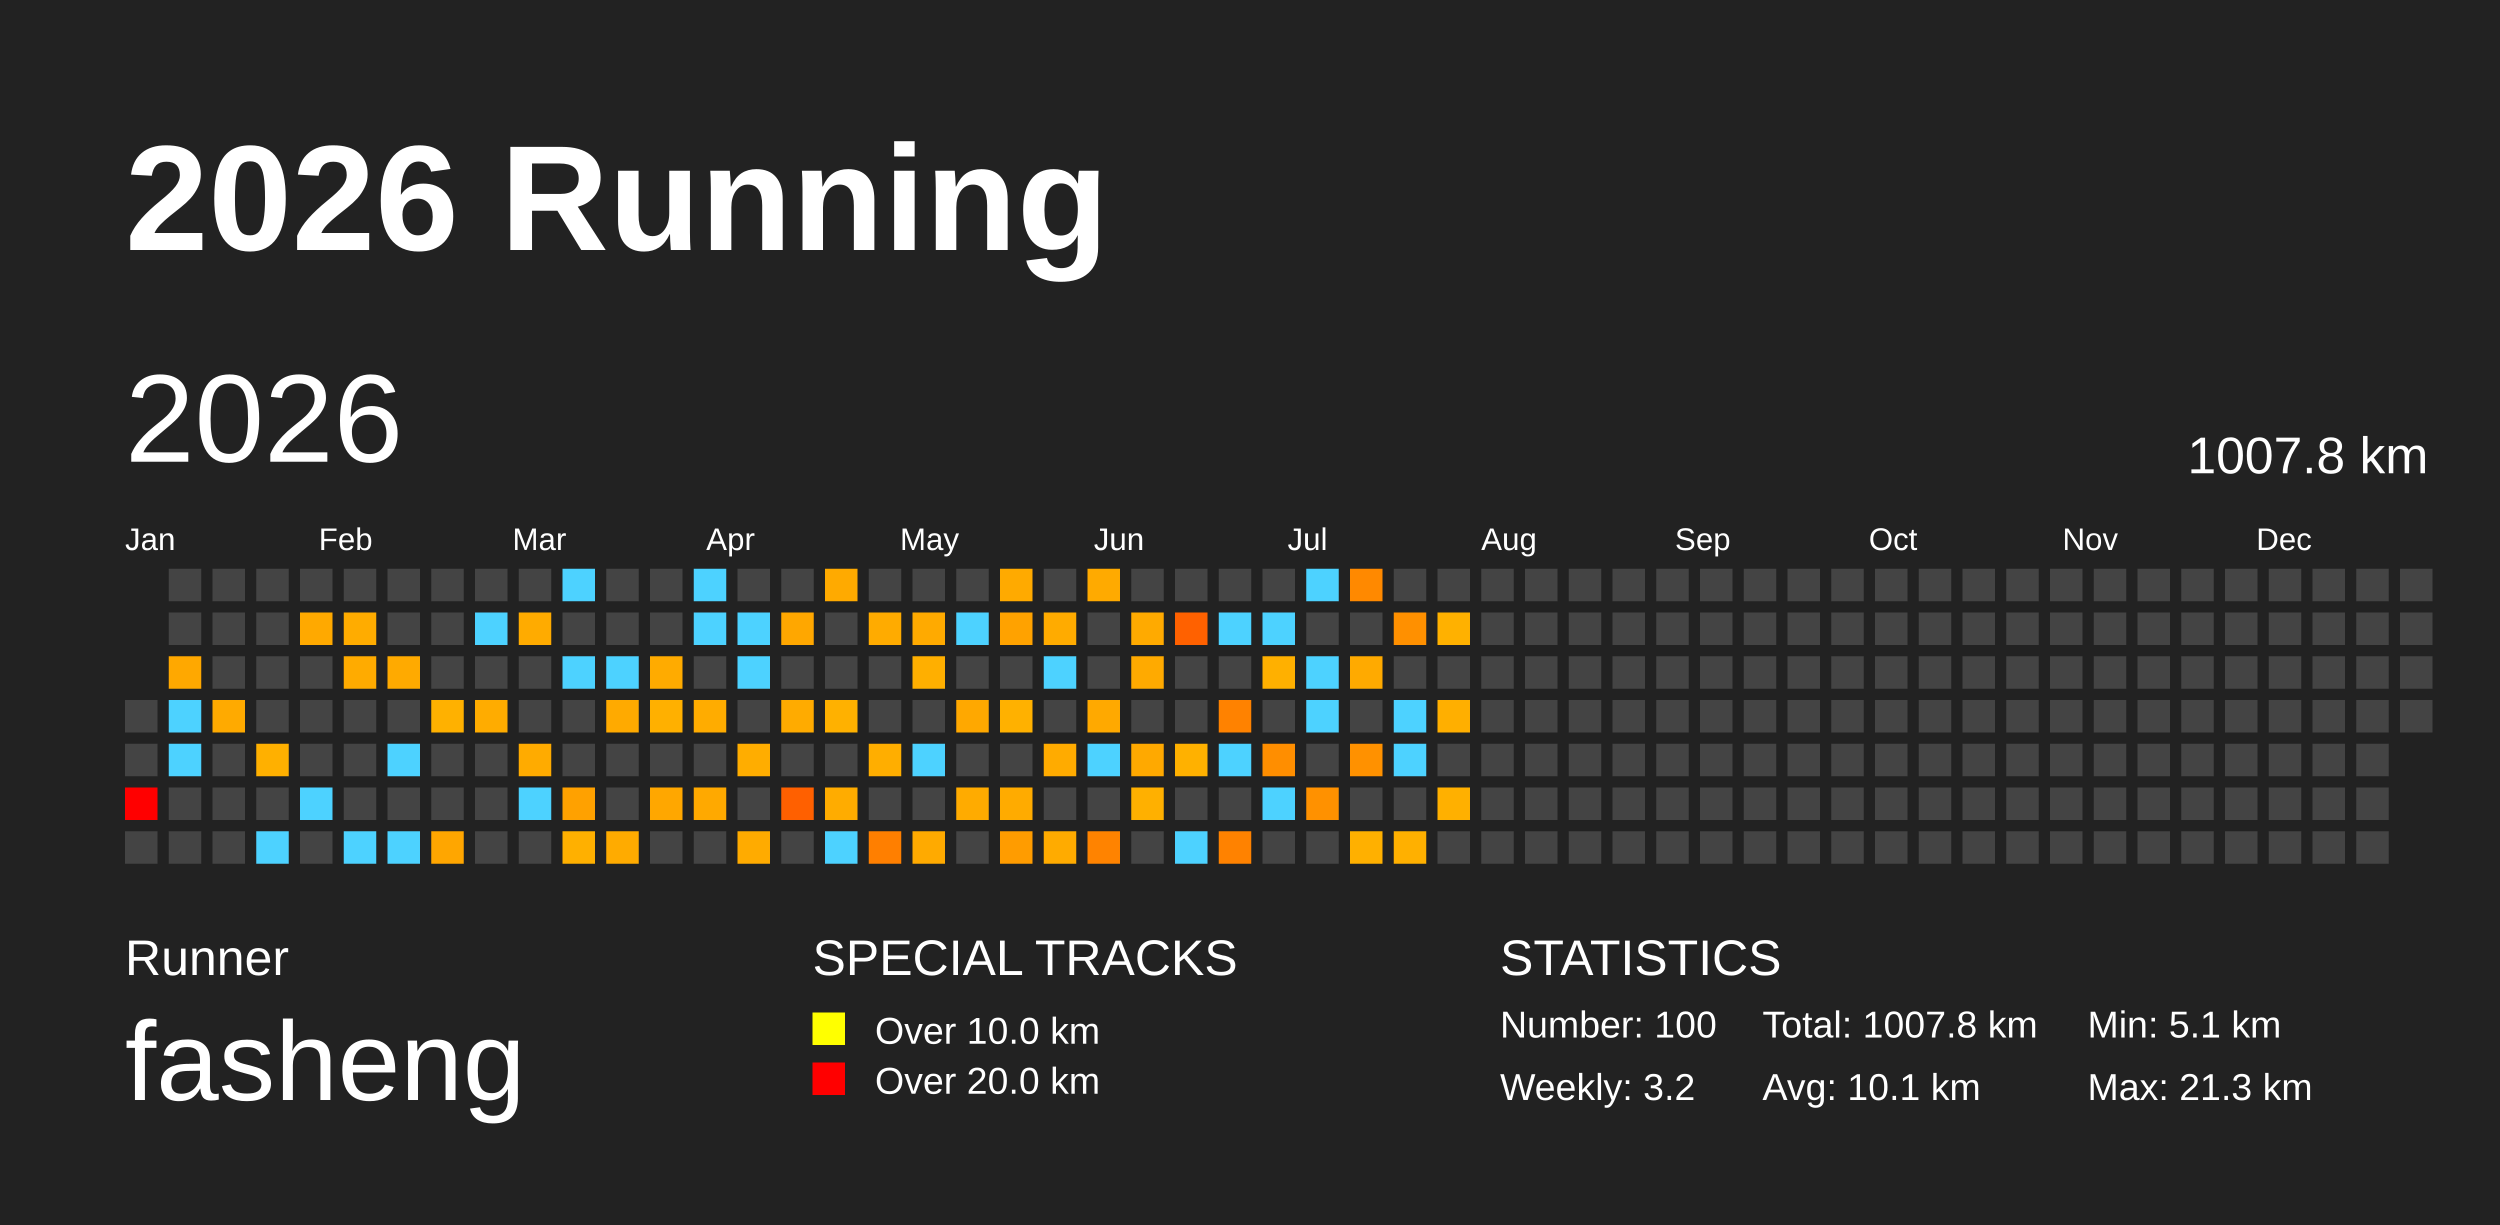
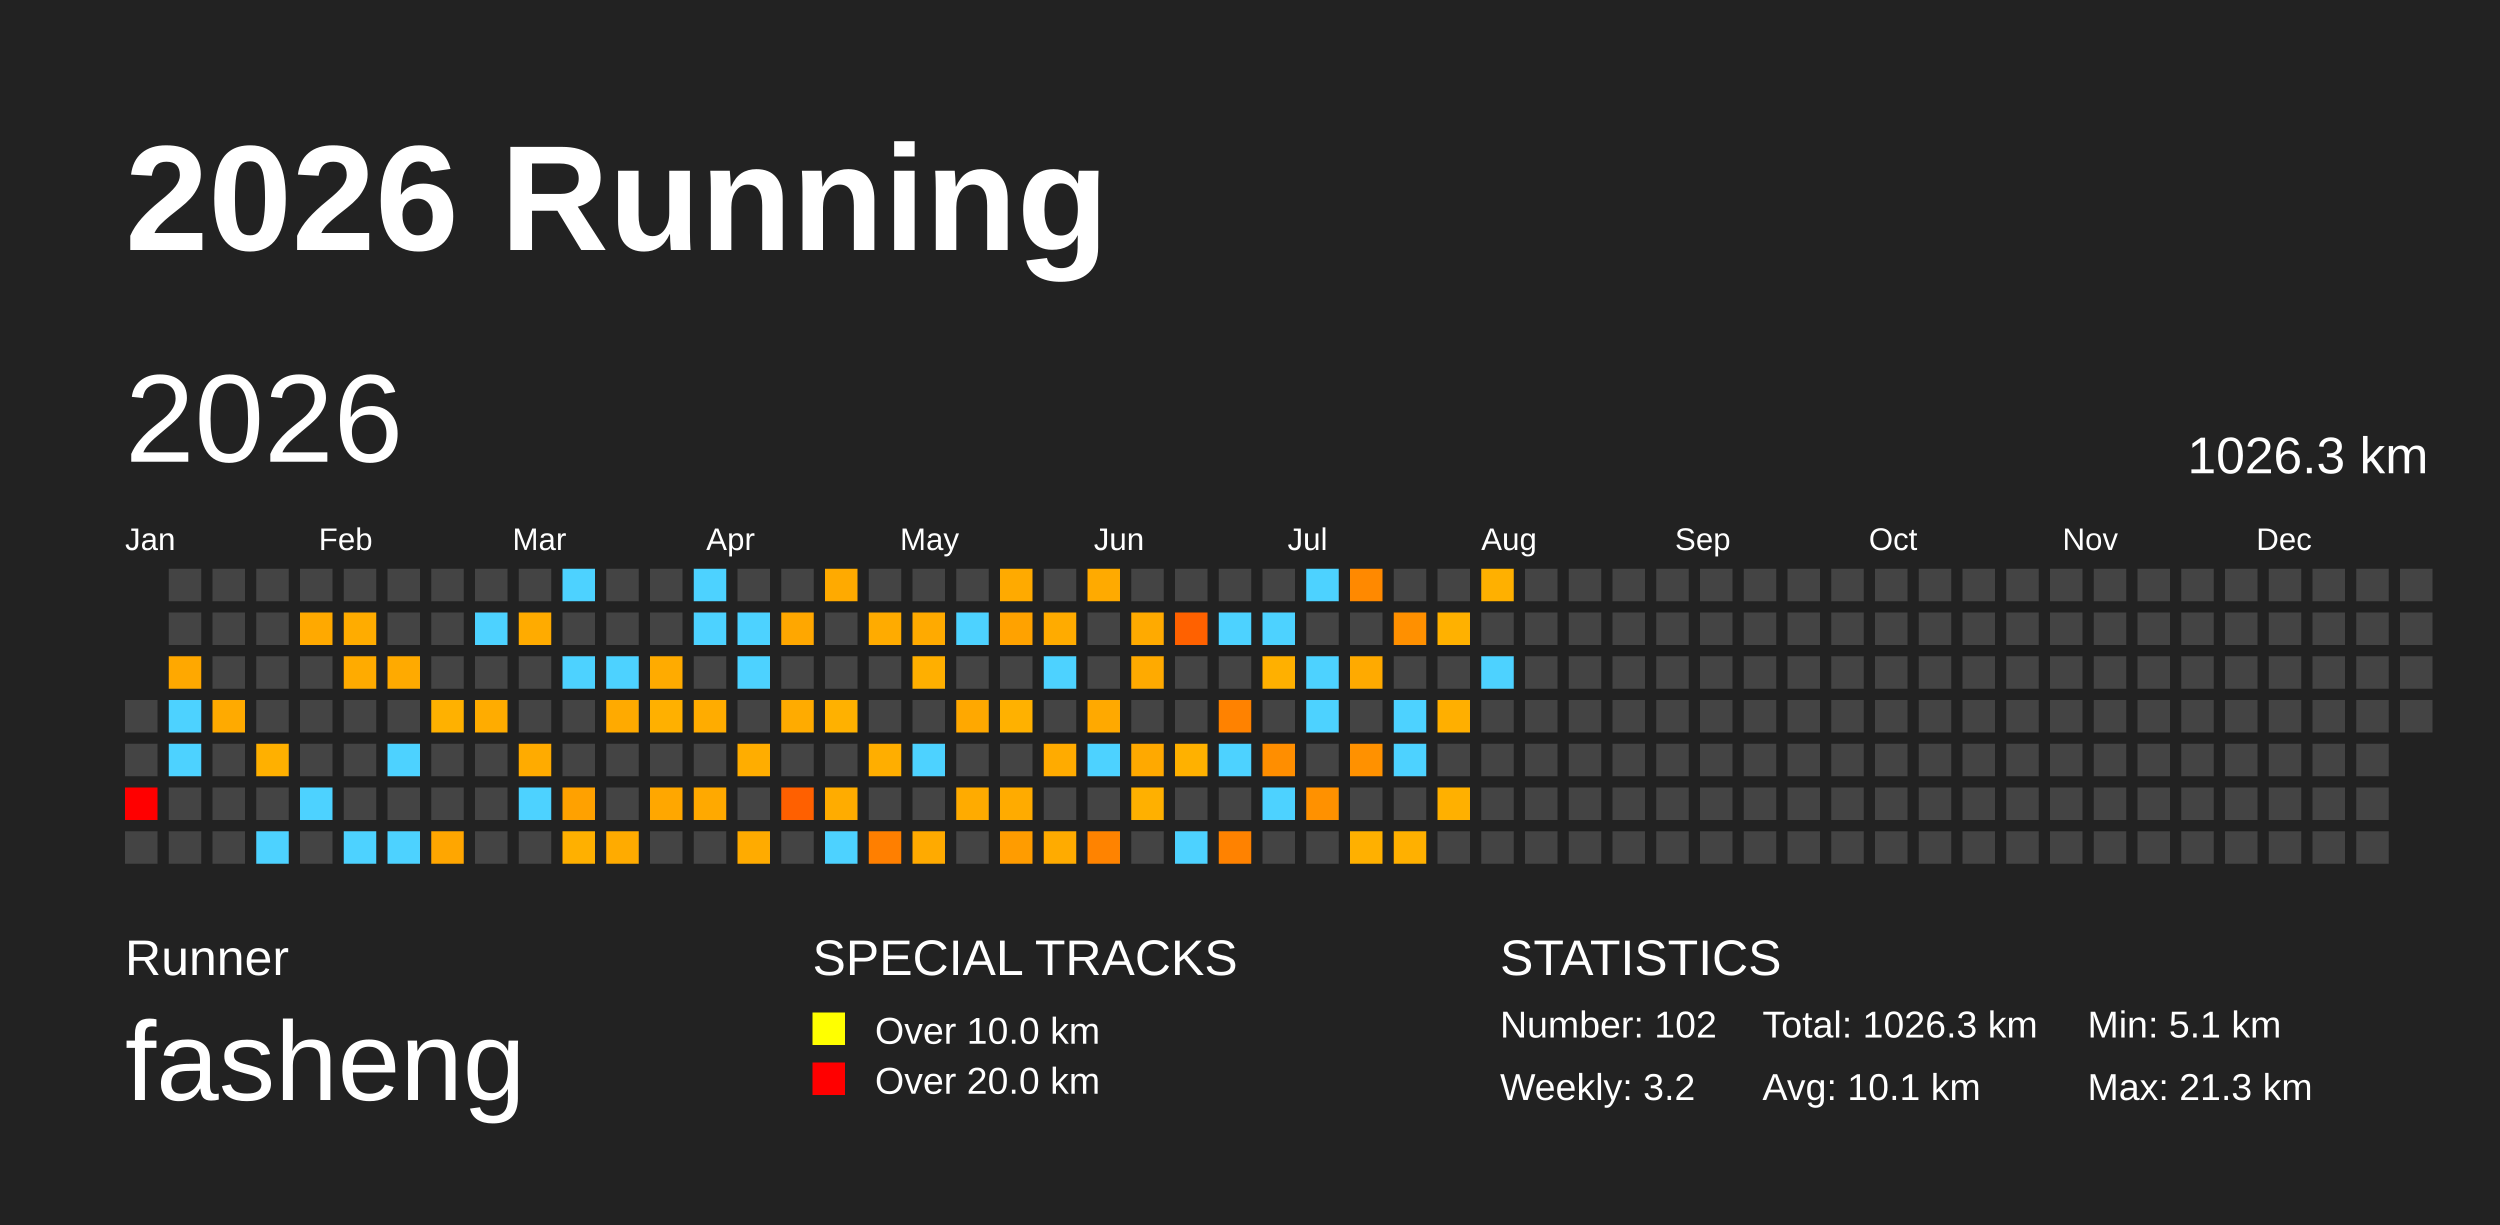
<svg xmlns="http://www.w3.org/2000/svg" baseProfile="full" height="98mm" version="1.1" viewBox="0,0,200,98" width="200mm">
  <defs />
  <rect fill="#222222" height="98" width="200" x="0" y="0" />
  <text fill="#FFFFFF" style="font-size:12px; font-family:Arial; font-weight:bold;" x="10" y="20">2026 Running</text>
  <text fill="#FFFFFF" style="font-size:4px; font-family:Arial" x="10" y="78">Runner</text>
  <text fill="#FFFFFF" style="font-size:9px; font-family:Arial" x="10" y="88">fasheng</text>
  <text fill="#FFFFFF" style="font-size:4px; font-family:Arial" x="65" y="78">SPECIAL TRACKS</text>
  <rect fill="yellow" height="2.6" width="2.6" x="65" y="81" />
  <text fill="#FFFFFF" style="font-size:3px; font-family:Arial" x="70" y="83.5">Over 10.0 km</text>
  <rect fill="red" height="2.6" width="2.6" x="65" y="85" />
  <text fill="#FFFFFF" style="font-size:3px; font-family:Arial" x="70" y="87.5">Over 20.0 km</text>
  <text fill="#FFFFFF" style="font-size:4px; font-family:Arial" x="120" y="78">STATISTICS</text>
-   <text fill="#FFFFFF" style="font-size:3px; font-family:Arial" x="120" y="83">Number: 100</text>
+   <text fill="#FFFFFF" style="font-size:3px; font-family:Arial" x="120" y="83">Number: 102</text>
  <text fill="#FFFFFF" style="font-size:3px; font-family:Arial" x="120" y="88">Weekly: 3.2</text>
-   <text fill="#FFFFFF" style="font-size:3px; font-family:Arial" x="141" y="83">Total: 1007.8 km</text>
+   <text fill="#FFFFFF" style="font-size:3px; font-family:Arial" x="141" y="83">Total: 1026.3 km</text>
  <text fill="#FFFFFF" style="font-size:3px; font-family:Arial" x="141" y="88">Avg: 10.1 km</text>
  <text fill="#FFFFFF" style="font-size:3px; font-family:Arial" x="167" y="83">Min: 5.1 km</text>
  <text fill="#FFFFFF" style="font-size:3px; font-family:Arial" x="167" y="88">Max: 21.3 km</text>
  <text dominant-baseline="hanging" fill="#FFFFFF" style="font-size:10.0px; font-family:Arial;" x="10" y="30">2026</text>
-   <text dominant-baseline="hanging" fill="#FFFFFF" style="font-size:4.125px; font-family:Arial;" x="175" y="35">1007.8 km</text>
+   <text dominant-baseline="hanging" fill="#FFFFFF" style="font-size:4.125px; font-family:Arial;" x="175" y="35">1026.3 km</text>
  <text fill="#FFFFFF" style="font-size:2.5px; font-family:Arial" x="10.0" y="44">Jan</text>
  <text fill="#FFFFFF" style="font-size:2.5px; font-family:Arial" x="25.5" y="44">Feb</text>
  <text fill="#FFFFFF" style="font-size:2.5px; font-family:Arial" x="41.0" y="44">Mar</text>
  <text fill="#FFFFFF" style="font-size:2.5px; font-family:Arial" x="56.5" y="44">Apr</text>
  <text fill="#FFFFFF" style="font-size:2.5px; font-family:Arial" x="72.0" y="44">May</text>
  <text fill="#FFFFFF" style="font-size:2.5px; font-family:Arial" x="87.5" y="44">Jun</text>
  <text fill="#FFFFFF" style="font-size:2.5px; font-family:Arial" x="103.0" y="44">Jul</text>
  <text fill="#FFFFFF" style="font-size:2.5px; font-family:Arial" x="118.5" y="44">Aug</text>
  <text fill="#FFFFFF" style="font-size:2.5px; font-family:Arial" x="134.0" y="44">Sep</text>
  <text fill="#FFFFFF" style="font-size:2.5px; font-family:Arial" x="149.5" y="44">Oct</text>
  <text fill="#FFFFFF" style="font-size:2.5px; font-family:Arial" x="165.0" y="44">Nov</text>
  <text fill="#FFFFFF" style="font-size:2.5px; font-family:Arial" x="180.5" y="44">Dec</text>
  <rect fill="#444444" height="2.6" width="2.6" x="10.0" y="56.0" />
  <rect fill="#444444" height="2.6" width="2.6" x="10.0" y="59.5" />
  <rect fill="red" height="2.6" width="2.6" x="10.0" y="63.0" />
  <rect fill="#444444" height="2.6" width="2.6" x="10.0" y="66.5" />
  <rect fill="#444444" height="2.6" width="2.6" x="13.5" y="45.5" />
  <rect fill="#444444" height="2.6" width="2.6" x="13.5" y="49.0" />
  <rect fill="#ffa800" height="2.6" width="2.6" x="13.5" y="52.5" />
  <rect fill="#4dd2ff" height="2.6" width="2.6" x="13.5" y="56.0" />
  <rect fill="#4dd2ff" height="2.6" width="2.6" x="13.5" y="59.5" />
  <rect fill="#444444" height="2.6" width="2.6" x="13.5" y="63.0" />
  <rect fill="#444444" height="2.6" width="2.6" x="13.5" y="66.5" />
  <rect fill="#444444" height="2.6" width="2.6" x="17.0" y="45.5" />
  <rect fill="#444444" height="2.6" width="2.6" x="17.0" y="49.0" />
  <rect fill="#444444" height="2.6" width="2.6" x="17.0" y="52.5" />
  <rect fill="#ffaa00" height="2.6" width="2.6" x="17.0" y="56.0" />
  <rect fill="#444444" height="2.6" width="2.6" x="17.0" y="59.5" />
  <rect fill="#444444" height="2.6" width="2.6" x="17.0" y="63.0" />
  <rect fill="#444444" height="2.6" width="2.6" x="17.0" y="66.5" />
  <rect fill="#444444" height="2.6" width="2.6" x="20.5" y="45.5" />
  <rect fill="#444444" height="2.6" width="2.6" x="20.5" y="49.0" />
  <rect fill="#444444" height="2.6" width="2.6" x="20.5" y="52.5" />
  <rect fill="#444444" height="2.6" width="2.6" x="20.5" y="56.0" />
  <rect fill="#ffb000" height="2.6" width="2.6" x="20.5" y="59.5" />
  <rect fill="#444444" height="2.6" width="2.6" x="20.5" y="63.0" />
  <rect fill="#4dd2ff" height="2.6" width="2.6" x="20.5" y="66.5" />
  <rect fill="#444444" height="2.6" width="2.6" x="24.0" y="45.5" />
  <rect fill="#ffa900" height="2.6" width="2.6" x="24.0" y="49.0" />
  <rect fill="#444444" height="2.6" width="2.6" x="24.0" y="52.5" />
  <rect fill="#444444" height="2.6" width="2.6" x="24.0" y="56.0" />
  <rect fill="#444444" height="2.6" width="2.6" x="24.0" y="59.5" />
  <rect fill="#4dd2ff" height="2.6" width="2.6" x="24.0" y="63.0" />
  <rect fill="#444444" height="2.6" width="2.6" x="24.0" y="66.5" />
  <rect fill="#444444" height="2.6" width="2.6" x="27.5" y="45.5" />
  <rect fill="#ffac00" height="2.6" width="2.6" x="27.5" y="49.0" />
  <rect fill="#ffab00" height="2.6" width="2.6" x="27.5" y="52.5" />
  <rect fill="#444444" height="2.6" width="2.6" x="27.5" y="56.0" />
  <rect fill="#444444" height="2.6" width="2.6" x="27.5" y="59.5" />
  <rect fill="#444444" height="2.6" width="2.6" x="27.5" y="63.0" />
  <rect fill="#4dd2ff" height="2.6" width="2.6" x="27.5" y="66.5" />
  <rect fill="#444444" height="2.6" width="2.6" x="31.0" y="45.5" />
  <rect fill="#444444" height="2.6" width="2.6" x="31.0" y="49.0" />
  <rect fill="#ffaa00" height="2.6" width="2.6" x="31.0" y="52.5" />
  <rect fill="#444444" height="2.6" width="2.6" x="31.0" y="56.0" />
  <rect fill="#4dd2ff" height="2.6" width="2.6" x="31.0" y="59.5" />
  <rect fill="#444444" height="2.6" width="2.6" x="31.0" y="63.0" />
  <rect fill="#4dd2ff" height="2.6" width="2.6" x="31.0" y="66.5" />
  <rect fill="#444444" height="2.6" width="2.6" x="34.5" y="45.5" />
  <rect fill="#444444" height="2.6" width="2.6" x="34.5" y="49.0" />
  <rect fill="#444444" height="2.6" width="2.6" x="34.5" y="52.5" />
  <rect fill="#ffb100" height="2.6" width="2.6" x="34.5" y="56.0" />
  <rect fill="#444444" height="2.6" width="2.6" x="34.5" y="59.5" />
  <rect fill="#444444" height="2.6" width="2.6" x="34.5" y="63.0" />
  <rect fill="#ffa600" height="2.6" width="2.6" x="34.5" y="66.5" />
  <rect fill="#444444" height="2.6" width="2.6" x="38.0" y="45.5" />
  <rect fill="#4dd2ff" height="2.6" width="2.6" x="38.0" y="49.0" />
  <rect fill="#444444" height="2.6" width="2.6" x="38.0" y="52.5" />
  <rect fill="#ffac00" height="2.6" width="2.6" x="38.0" y="56.0" />
  <rect fill="#444444" height="2.6" width="2.6" x="38.0" y="59.5" />
  <rect fill="#444444" height="2.6" width="2.6" x="38.0" y="63.0" />
  <rect fill="#444444" height="2.6" width="2.6" x="38.0" y="66.5" />
  <rect fill="#444444" height="2.6" width="2.6" x="41.5" y="45.5" />
  <rect fill="#ffab00" height="2.6" width="2.6" x="41.5" y="49.0" />
  <rect fill="#444444" height="2.6" width="2.6" x="41.5" y="52.5" />
  <rect fill="#444444" height="2.6" width="2.6" x="41.5" y="56.0" />
  <rect fill="#ffab00" height="2.6" width="2.6" x="41.5" y="59.5" />
  <rect fill="#4dd2ff" height="2.6" width="2.6" x="41.5" y="63.0" />
  <rect fill="#444444" height="2.6" width="2.6" x="41.5" y="66.5" />
  <rect fill="#4dd2ff" height="2.6" width="2.6" x="45.0" y="45.5" />
  <rect fill="#444444" height="2.6" width="2.6" x="45.0" y="49.0" />
  <rect fill="#4dd2ff" height="2.6" width="2.6" x="45.0" y="52.5" />
  <rect fill="#444444" height="2.6" width="2.6" x="45.0" y="56.0" />
  <rect fill="#444444" height="2.6" width="2.6" x="45.0" y="59.5" />
  <rect fill="#ffa100" height="2.6" width="2.6" x="45.0" y="63.0" />
  <rect fill="#ffb000" height="2.6" width="2.6" x="45.0" y="66.5" />
  <rect fill="#444444" height="2.6" width="2.6" x="48.5" y="45.5" />
  <rect fill="#444444" height="2.6" width="2.6" x="48.5" y="49.0" />
  <rect fill="#4dd2ff" height="2.6" width="2.6" x="48.5" y="52.5" />
  <rect fill="#ffaa00" height="2.6" width="2.6" x="48.5" y="56.0" />
  <rect fill="#444444" height="2.6" width="2.6" x="48.5" y="59.5" />
  <rect fill="#444444" height="2.6" width="2.6" x="48.5" y="63.0" />
  <rect fill="#ffab00" height="2.6" width="2.6" x="48.5" y="66.5" />
  <rect fill="#444444" height="2.6" width="2.6" x="52.0" y="45.5" />
  <rect fill="#444444" height="2.6" width="2.6" x="52.0" y="49.0" />
  <rect fill="#ffab00" height="2.6" width="2.6" x="52.0" y="52.5" />
  <rect fill="#ffb000" height="2.6" width="2.6" x="52.0" y="56.0" />
  <rect fill="#444444" height="2.6" width="2.6" x="52.0" y="59.5" />
  <rect fill="#ffa700" height="2.6" width="2.6" x="52.0" y="63.0" />
  <rect fill="#444444" height="2.6" width="2.6" x="52.0" y="66.5" />
  <rect fill="#4dd2ff" height="2.6" width="2.6" x="55.5" y="45.5" />
  <rect fill="#4dd2ff" height="2.6" width="2.6" x="55.5" y="49.0" />
  <rect fill="#444444" height="2.6" width="2.6" x="55.5" y="52.5" />
  <rect fill="#ffac00" height="2.6" width="2.6" x="55.5" y="56.0" />
  <rect fill="#444444" height="2.6" width="2.6" x="55.5" y="59.5" />
  <rect fill="#ffa900" height="2.6" width="2.6" x="55.5" y="63.0" />
  <rect fill="#444444" height="2.6" width="2.6" x="55.5" y="66.5" />
  <rect fill="#444444" height="2.6" width="2.6" x="59.0" y="45.5" />
  <rect fill="#4dd2ff" height="2.6" width="2.6" x="59.0" y="49.0" />
  <rect fill="#4dd2ff" height="2.6" width="2.6" x="59.0" y="52.5" />
  <rect fill="#444444" height="2.6" width="2.6" x="59.0" y="56.0" />
  <rect fill="#ffad00" height="2.6" width="2.6" x="59.0" y="59.5" />
  <rect fill="#444444" height="2.6" width="2.6" x="59.0" y="63.0" />
  <rect fill="#ffab00" height="2.6" width="2.6" x="59.0" y="66.5" />
  <rect fill="#444444" height="2.6" width="2.6" x="62.5" y="45.5" />
  <rect fill="#ffa700" height="2.6" width="2.6" x="62.5" y="49.0" />
  <rect fill="#444444" height="2.6" width="2.6" x="62.5" y="52.5" />
  <rect fill="#ffab00" height="2.6" width="2.6" x="62.5" y="56.0" />
  <rect fill="#444444" height="2.6" width="2.6" x="62.5" y="59.5" />
  <rect fill="#ff6000" height="2.6" width="2.6" x="62.5" y="63.0" />
  <rect fill="#444444" height="2.6" width="2.6" x="62.5" y="66.5" />
  <rect fill="#ffaa00" height="2.6" width="2.6" x="66.0" y="45.5" />
  <rect fill="#444444" height="2.6" width="2.6" x="66.0" y="49.0" />
  <rect fill="#444444" height="2.6" width="2.6" x="66.0" y="52.5" />
  <rect fill="#ffb100" height="2.6" width="2.6" x="66.0" y="56.0" />
  <rect fill="#444444" height="2.6" width="2.6" x="66.0" y="59.5" />
  <rect fill="#ffac00" height="2.6" width="2.6" x="66.0" y="63.0" />
  <rect fill="#4dd2ff" height="2.6" width="2.6" x="66.0" y="66.5" />
  <rect fill="#444444" height="2.6" width="2.6" x="69.5" y="45.5" />
  <rect fill="#ffab00" height="2.6" width="2.6" x="69.5" y="49.0" />
  <rect fill="#444444" height="2.6" width="2.6" x="69.5" y="52.5" />
  <rect fill="#444444" height="2.6" width="2.6" x="69.5" y="56.0" />
  <rect fill="#ffae00" height="2.6" width="2.6" x="69.5" y="59.5" />
  <rect fill="#444444" height="2.6" width="2.6" x="69.5" y="63.0" />
  <rect fill="#ff7f00" height="2.6" width="2.6" x="69.5" y="66.5" />
  <rect fill="#444444" height="2.6" width="2.6" x="73.0" y="45.5" />
  <rect fill="#ffaa00" height="2.6" width="2.6" x="73.0" y="49.0" />
  <rect fill="#ffaf00" height="2.6" width="2.6" x="73.0" y="52.5" />
  <rect fill="#444444" height="2.6" width="2.6" x="73.0" y="56.0" />
  <rect fill="#4dd2ff" height="2.6" width="2.6" x="73.0" y="59.5" />
  <rect fill="#444444" height="2.6" width="2.6" x="73.0" y="63.0" />
  <rect fill="#ffaa00" height="2.6" width="2.6" x="73.0" y="66.5" />
  <rect fill="#444444" height="2.6" width="2.6" x="76.5" y="45.5" />
  <rect fill="#4dd2ff" height="2.6" width="2.6" x="76.5" y="49.0" />
  <rect fill="#444444" height="2.6" width="2.6" x="76.5" y="52.5" />
  <rect fill="#ffa800" height="2.6" width="2.6" x="76.5" y="56.0" />
  <rect fill="#444444" height="2.6" width="2.6" x="76.5" y="59.5" />
  <rect fill="#ffab00" height="2.6" width="2.6" x="76.5" y="63.0" />
  <rect fill="#444444" height="2.6" width="2.6" x="76.5" y="66.5" />
  <rect fill="#ffaa00" height="2.6" width="2.6" x="80.0" y="45.5" />
  <rect fill="#ffa200" height="2.6" width="2.6" x="80.0" y="49.0" />
  <rect fill="#444444" height="2.6" width="2.6" x="80.0" y="52.5" />
  <rect fill="#ffb100" height="2.6" width="2.6" x="80.0" y="56.0" />
  <rect fill="#444444" height="2.6" width="2.6" x="80.0" y="59.5" />
  <rect fill="#ffab00" height="2.6" width="2.6" x="80.0" y="63.0" />
  <rect fill="#ff9c00" height="2.6" width="2.6" x="80.0" y="66.5" />
  <rect fill="#444444" height="2.6" width="2.6" x="83.5" y="45.5" />
  <rect fill="#ffab00" height="2.6" width="2.6" x="83.5" y="49.0" />
  <rect fill="#4dd2ff" height="2.6" width="2.6" x="83.5" y="52.5" />
  <rect fill="#444444" height="2.6" width="2.6" x="83.5" y="56.0" />
  <rect fill="#ffab00" height="2.6" width="2.6" x="83.5" y="59.5" />
  <rect fill="#444444" height="2.6" width="2.6" x="83.5" y="63.0" />
  <rect fill="#ffab00" height="2.6" width="2.6" x="83.5" y="66.5" />
  <rect fill="#ffaa00" height="2.6" width="2.6" x="87.0" y="45.5" />
  <rect fill="#444444" height="2.6" width="2.6" x="87.0" y="49.0" />
  <rect fill="#444444" height="2.6" width="2.6" x="87.0" y="52.5" />
  <rect fill="#ffa900" height="2.6" width="2.6" x="87.0" y="56.0" />
  <rect fill="#4dd2ff" height="2.6" width="2.6" x="87.0" y="59.5" />
  <rect fill="#444444" height="2.6" width="2.6" x="87.0" y="63.0" />
  <rect fill="#ff8300" height="2.6" width="2.6" x="87.0" y="66.5" />
  <rect fill="#444444" height="2.6" width="2.6" x="90.5" y="45.5" />
  <rect fill="#ffaa00" height="2.6" width="2.6" x="90.5" y="49.0" />
  <rect fill="#ffaa00" height="2.6" width="2.6" x="90.5" y="52.5" />
  <rect fill="#444444" height="2.6" width="2.6" x="90.5" y="56.0" />
  <rect fill="#ffa900" height="2.6" width="2.6" x="90.5" y="59.5" />
  <rect fill="#ffb000" height="2.6" width="2.6" x="90.5" y="63.0" />
  <rect fill="#444444" height="2.6" width="2.6" x="90.5" y="66.5" />
  <rect fill="#444444" height="2.6" width="2.6" x="94.0" y="45.5" />
  <rect fill="#ff6100" height="2.6" width="2.6" x="94.0" y="49.0" />
  <rect fill="#444444" height="2.6" width="2.6" x="94.0" y="52.5" />
  <rect fill="#444444" height="2.6" width="2.6" x="94.0" y="56.0" />
  <rect fill="#ffb100" height="2.6" width="2.6" x="94.0" y="59.5" />
  <rect fill="#444444" height="2.6" width="2.6" x="94.0" y="63.0" />
  <rect fill="#4dd2ff" height="2.6" width="2.6" x="94.0" y="66.5" />
  <rect fill="#444444" height="2.6" width="2.6" x="97.5" y="45.5" />
  <rect fill="#4dd2ff" height="2.6" width="2.6" x="97.5" y="49.0" />
  <rect fill="#444444" height="2.6" width="2.6" x="97.5" y="52.5" />
  <rect fill="#ff8200" height="2.6" width="2.6" x="97.5" y="56.0" />
  <rect fill="#4dd2ff" height="2.6" width="2.6" x="97.5" y="59.5" />
  <rect fill="#444444" height="2.6" width="2.6" x="97.5" y="63.0" />
  <rect fill="#ff8200" height="2.6" width="2.6" x="97.5" y="66.5" />
  <rect fill="#444444" height="2.6" width="2.6" x="101.0" y="45.5" />
  <rect fill="#4dd2ff" height="2.6" width="2.6" x="101.0" y="49.0" />
  <rect fill="#ffb000" height="2.6" width="2.6" x="101.0" y="52.5" />
  <rect fill="#444444" height="2.6" width="2.6" x="101.0" y="56.0" />
  <rect fill="#ff8e00" height="2.6" width="2.6" x="101.0" y="59.5" />
  <rect fill="#4dd2ff" height="2.6" width="2.6" x="101.0" y="63.0" />
  <rect fill="#444444" height="2.6" width="2.6" x="101.0" y="66.5" />
  <rect fill="#4dd2ff" height="2.6" width="2.6" x="104.5" y="45.5" />
  <rect fill="#444444" height="2.6" width="2.6" x="104.5" y="49.0" />
  <rect fill="#4dd2ff" height="2.6" width="2.6" x="104.5" y="52.5" />
  <rect fill="#4dd2ff" height="2.6" width="2.6" x="104.5" y="56.0" />
  <rect fill="#444444" height="2.6" width="2.6" x="104.5" y="59.5" />
  <rect fill="#ff9100" height="2.6" width="2.6" x="104.5" y="63.0" />
  <rect fill="#444444" height="2.6" width="2.6" x="104.5" y="66.5" />
  <rect fill="#ff8900" height="2.6" width="2.6" x="108.0" y="45.5" />
  <rect fill="#444444" height="2.6" width="2.6" x="108.0" y="49.0" />
  <rect fill="#ffaa00" height="2.6" width="2.6" x="108.0" y="52.5" />
  <rect fill="#444444" height="2.6" width="2.6" x="108.0" y="56.0" />
  <rect fill="#ff9100" height="2.6" width="2.6" x="108.0" y="59.5" />
  <rect fill="#444444" height="2.6" width="2.6" x="108.0" y="63.0" />
  <rect fill="#ffb000" height="2.6" width="2.6" x="108.0" y="66.5" />
  <rect fill="#444444" height="2.6" width="2.6" x="111.5" y="45.5" />
  <rect fill="#ff9000" height="2.6" width="2.6" x="111.5" y="49.0" />
  <rect fill="#444444" height="2.6" width="2.6" x="111.5" y="52.5" />
  <rect fill="#4dd2ff" height="2.6" width="2.6" x="111.5" y="56.0" />
  <rect fill="#4dd2ff" height="2.6" width="2.6" x="111.5" y="59.5" />
  <rect fill="#444444" height="2.6" width="2.6" x="111.5" y="63.0" />
  <rect fill="#ffb000" height="2.6" width="2.6" x="111.5" y="66.5" />
  <rect fill="#444444" height="2.6" width="2.6" x="115.0" y="45.5" />
  <rect fill="#ffb100" height="2.6" width="2.6" x="115.0" y="49.0" />
  <rect fill="#444444" height="2.6" width="2.6" x="115.0" y="52.5" />
  <rect fill="#ffaf00" height="2.6" width="2.6" x="115.0" y="56.0" />
  <rect fill="#444444" height="2.6" width="2.6" x="115.0" y="59.5" />
  <rect fill="#ffb000" height="2.6" width="2.6" x="115.0" y="63.0" />
  <rect fill="#444444" height="2.6" width="2.6" x="115.0" y="66.5" />
-   <rect fill="#444444" height="2.6" width="2.6" x="118.5" y="45.5" />
+   <rect fill="#ffb000" height="2.6" width="2.6" x="118.5" y="45.5" />
  <rect fill="#444444" height="2.6" width="2.6" x="118.5" y="49.0" />
-   <rect fill="#444444" height="2.6" width="2.6" x="118.5" y="52.5" />
+   <rect fill="#4dd2ff" height="2.6" width="2.6" x="118.5" y="52.5" />
  <rect fill="#444444" height="2.6" width="2.6" x="118.5" y="56.0" />
  <rect fill="#444444" height="2.6" width="2.6" x="118.5" y="59.5" />
  <rect fill="#444444" height="2.6" width="2.6" x="118.5" y="63.0" />
  <rect fill="#444444" height="2.6" width="2.6" x="118.5" y="66.5" />
  <rect fill="#444444" height="2.6" width="2.6" x="122.0" y="45.5" />
  <rect fill="#444444" height="2.6" width="2.6" x="122.0" y="49.0" />
  <rect fill="#444444" height="2.6" width="2.6" x="122.0" y="52.5" />
  <rect fill="#444444" height="2.6" width="2.6" x="122.0" y="56.0" />
  <rect fill="#444444" height="2.6" width="2.6" x="122.0" y="59.5" />
  <rect fill="#444444" height="2.6" width="2.6" x="122.0" y="63.0" />
  <rect fill="#444444" height="2.6" width="2.6" x="122.0" y="66.5" />
  <rect fill="#444444" height="2.6" width="2.6" x="125.5" y="45.5" />
  <rect fill="#444444" height="2.6" width="2.6" x="125.5" y="49.0" />
  <rect fill="#444444" height="2.6" width="2.6" x="125.5" y="52.5" />
  <rect fill="#444444" height="2.6" width="2.6" x="125.5" y="56.0" />
  <rect fill="#444444" height="2.6" width="2.6" x="125.5" y="59.5" />
  <rect fill="#444444" height="2.6" width="2.6" x="125.5" y="63.0" />
  <rect fill="#444444" height="2.6" width="2.6" x="125.5" y="66.5" />
  <rect fill="#444444" height="2.6" width="2.6" x="129.0" y="45.5" />
  <rect fill="#444444" height="2.6" width="2.6" x="129.0" y="49.0" />
  <rect fill="#444444" height="2.6" width="2.6" x="129.0" y="52.5" />
  <rect fill="#444444" height="2.6" width="2.6" x="129.0" y="56.0" />
  <rect fill="#444444" height="2.6" width="2.6" x="129.0" y="59.5" />
  <rect fill="#444444" height="2.6" width="2.6" x="129.0" y="63.0" />
  <rect fill="#444444" height="2.6" width="2.6" x="129.0" y="66.5" />
  <rect fill="#444444" height="2.6" width="2.6" x="132.5" y="45.5" />
  <rect fill="#444444" height="2.6" width="2.6" x="132.5" y="49.0" />
  <rect fill="#444444" height="2.6" width="2.6" x="132.5" y="52.5" />
  <rect fill="#444444" height="2.6" width="2.6" x="132.5" y="56.0" />
  <rect fill="#444444" height="2.6" width="2.6" x="132.5" y="59.5" />
  <rect fill="#444444" height="2.6" width="2.6" x="132.5" y="63.0" />
  <rect fill="#444444" height="2.6" width="2.6" x="132.5" y="66.5" />
  <rect fill="#444444" height="2.6" width="2.6" x="136.0" y="45.5" />
  <rect fill="#444444" height="2.6" width="2.6" x="136.0" y="49.0" />
  <rect fill="#444444" height="2.6" width="2.6" x="136.0" y="52.5" />
  <rect fill="#444444" height="2.6" width="2.6" x="136.0" y="56.0" />
  <rect fill="#444444" height="2.6" width="2.6" x="136.0" y="59.5" />
  <rect fill="#444444" height="2.6" width="2.6" x="136.0" y="63.0" />
  <rect fill="#444444" height="2.6" width="2.6" x="136.0" y="66.5" />
  <rect fill="#444444" height="2.6" width="2.6" x="139.5" y="45.5" />
  <rect fill="#444444" height="2.6" width="2.6" x="139.5" y="49.0" />
  <rect fill="#444444" height="2.6" width="2.6" x="139.5" y="52.5" />
  <rect fill="#444444" height="2.6" width="2.6" x="139.5" y="56.0" />
  <rect fill="#444444" height="2.6" width="2.6" x="139.5" y="59.5" />
  <rect fill="#444444" height="2.6" width="2.6" x="139.5" y="63.0" />
  <rect fill="#444444" height="2.6" width="2.6" x="139.5" y="66.5" />
  <rect fill="#444444" height="2.6" width="2.6" x="143.0" y="45.5" />
  <rect fill="#444444" height="2.6" width="2.6" x="143.0" y="49.0" />
  <rect fill="#444444" height="2.6" width="2.6" x="143.0" y="52.5" />
  <rect fill="#444444" height="2.6" width="2.6" x="143.0" y="56.0" />
  <rect fill="#444444" height="2.6" width="2.6" x="143.0" y="59.5" />
  <rect fill="#444444" height="2.6" width="2.6" x="143.0" y="63.0" />
  <rect fill="#444444" height="2.6" width="2.6" x="143.0" y="66.5" />
  <rect fill="#444444" height="2.6" width="2.6" x="146.5" y="45.5" />
  <rect fill="#444444" height="2.6" width="2.6" x="146.5" y="49.0" />
  <rect fill="#444444" height="2.6" width="2.6" x="146.5" y="52.5" />
  <rect fill="#444444" height="2.6" width="2.6" x="146.5" y="56.0" />
  <rect fill="#444444" height="2.6" width="2.6" x="146.5" y="59.5" />
  <rect fill="#444444" height="2.6" width="2.6" x="146.5" y="63.0" />
  <rect fill="#444444" height="2.6" width="2.6" x="146.5" y="66.5" />
  <rect fill="#444444" height="2.6" width="2.6" x="150.0" y="45.5" />
  <rect fill="#444444" height="2.6" width="2.6" x="150.0" y="49.0" />
  <rect fill="#444444" height="2.6" width="2.6" x="150.0" y="52.5" />
  <rect fill="#444444" height="2.6" width="2.6" x="150.0" y="56.0" />
  <rect fill="#444444" height="2.6" width="2.6" x="150.0" y="59.5" />
  <rect fill="#444444" height="2.6" width="2.6" x="150.0" y="63.0" />
  <rect fill="#444444" height="2.6" width="2.6" x="150.0" y="66.5" />
  <rect fill="#444444" height="2.6" width="2.6" x="153.5" y="45.5" />
  <rect fill="#444444" height="2.6" width="2.6" x="153.5" y="49.0" />
  <rect fill="#444444" height="2.6" width="2.6" x="153.5" y="52.5" />
  <rect fill="#444444" height="2.6" width="2.6" x="153.5" y="56.0" />
  <rect fill="#444444" height="2.6" width="2.6" x="153.5" y="59.5" />
  <rect fill="#444444" height="2.6" width="2.6" x="153.5" y="63.0" />
  <rect fill="#444444" height="2.6" width="2.6" x="153.5" y="66.5" />
  <rect fill="#444444" height="2.6" width="2.6" x="157.0" y="45.5" />
  <rect fill="#444444" height="2.6" width="2.6" x="157.0" y="49.0" />
  <rect fill="#444444" height="2.6" width="2.6" x="157.0" y="52.5" />
  <rect fill="#444444" height="2.6" width="2.6" x="157.0" y="56.0" />
  <rect fill="#444444" height="2.6" width="2.6" x="157.0" y="59.5" />
  <rect fill="#444444" height="2.6" width="2.6" x="157.0" y="63.0" />
  <rect fill="#444444" height="2.6" width="2.6" x="157.0" y="66.5" />
  <rect fill="#444444" height="2.6" width="2.6" x="160.5" y="45.5" />
  <rect fill="#444444" height="2.6" width="2.6" x="160.5" y="49.0" />
  <rect fill="#444444" height="2.6" width="2.6" x="160.5" y="52.5" />
  <rect fill="#444444" height="2.6" width="2.6" x="160.5" y="56.0" />
  <rect fill="#444444" height="2.6" width="2.6" x="160.5" y="59.5" />
  <rect fill="#444444" height="2.6" width="2.6" x="160.5" y="63.0" />
  <rect fill="#444444" height="2.6" width="2.6" x="160.5" y="66.5" />
  <rect fill="#444444" height="2.6" width="2.6" x="164.0" y="45.5" />
  <rect fill="#444444" height="2.6" width="2.6" x="164.0" y="49.0" />
  <rect fill="#444444" height="2.6" width="2.6" x="164.0" y="52.5" />
  <rect fill="#444444" height="2.6" width="2.6" x="164.0" y="56.0" />
  <rect fill="#444444" height="2.6" width="2.6" x="164.0" y="59.5" />
  <rect fill="#444444" height="2.6" width="2.6" x="164.0" y="63.0" />
  <rect fill="#444444" height="2.6" width="2.6" x="164.0" y="66.5" />
  <rect fill="#444444" height="2.6" width="2.6" x="167.5" y="45.5" />
  <rect fill="#444444" height="2.6" width="2.6" x="167.5" y="49.0" />
  <rect fill="#444444" height="2.6" width="2.6" x="167.5" y="52.5" />
  <rect fill="#444444" height="2.6" width="2.6" x="167.5" y="56.0" />
  <rect fill="#444444" height="2.6" width="2.6" x="167.5" y="59.5" />
  <rect fill="#444444" height="2.6" width="2.6" x="167.5" y="63.0" />
  <rect fill="#444444" height="2.6" width="2.6" x="167.5" y="66.5" />
  <rect fill="#444444" height="2.6" width="2.6" x="171.0" y="45.5" />
  <rect fill="#444444" height="2.6" width="2.6" x="171.0" y="49.0" />
  <rect fill="#444444" height="2.6" width="2.6" x="171.0" y="52.5" />
  <rect fill="#444444" height="2.6" width="2.6" x="171.0" y="56.0" />
  <rect fill="#444444" height="2.6" width="2.6" x="171.0" y="59.5" />
  <rect fill="#444444" height="2.6" width="2.6" x="171.0" y="63.0" />
  <rect fill="#444444" height="2.6" width="2.6" x="171.0" y="66.5" />
  <rect fill="#444444" height="2.6" width="2.6" x="174.5" y="45.5" />
  <rect fill="#444444" height="2.6" width="2.6" x="174.5" y="49.0" />
  <rect fill="#444444" height="2.6" width="2.6" x="174.5" y="52.5" />
  <rect fill="#444444" height="2.6" width="2.6" x="174.5" y="56.0" />
  <rect fill="#444444" height="2.6" width="2.6" x="174.5" y="59.5" />
  <rect fill="#444444" height="2.6" width="2.6" x="174.5" y="63.0" />
  <rect fill="#444444" height="2.6" width="2.6" x="174.5" y="66.5" />
  <rect fill="#444444" height="2.6" width="2.6" x="178.0" y="45.5" />
  <rect fill="#444444" height="2.6" width="2.6" x="178.0" y="49.0" />
  <rect fill="#444444" height="2.6" width="2.6" x="178.0" y="52.5" />
  <rect fill="#444444" height="2.6" width="2.6" x="178.0" y="56.0" />
  <rect fill="#444444" height="2.6" width="2.6" x="178.0" y="59.5" />
  <rect fill="#444444" height="2.6" width="2.6" x="178.0" y="63.0" />
  <rect fill="#444444" height="2.6" width="2.6" x="178.0" y="66.5" />
  <rect fill="#444444" height="2.6" width="2.6" x="181.5" y="45.5" />
  <rect fill="#444444" height="2.6" width="2.6" x="181.5" y="49.0" />
  <rect fill="#444444" height="2.6" width="2.6" x="181.5" y="52.5" />
  <rect fill="#444444" height="2.6" width="2.6" x="181.5" y="56.0" />
  <rect fill="#444444" height="2.6" width="2.6" x="181.5" y="59.5" />
  <rect fill="#444444" height="2.6" width="2.6" x="181.5" y="63.0" />
  <rect fill="#444444" height="2.6" width="2.6" x="181.5" y="66.5" />
  <rect fill="#444444" height="2.6" width="2.6" x="185.0" y="45.5" />
  <rect fill="#444444" height="2.6" width="2.6" x="185.0" y="49.0" />
  <rect fill="#444444" height="2.6" width="2.6" x="185.0" y="52.5" />
  <rect fill="#444444" height="2.6" width="2.6" x="185.0" y="56.0" />
  <rect fill="#444444" height="2.6" width="2.6" x="185.0" y="59.5" />
  <rect fill="#444444" height="2.6" width="2.6" x="185.0" y="63.0" />
  <rect fill="#444444" height="2.6" width="2.6" x="185.0" y="66.5" />
  <rect fill="#444444" height="2.6" width="2.6" x="188.5" y="45.5" />
  <rect fill="#444444" height="2.6" width="2.6" x="188.5" y="49.0" />
  <rect fill="#444444" height="2.6" width="2.6" x="188.5" y="52.5" />
  <rect fill="#444444" height="2.6" width="2.6" x="188.5" y="56.0" />
  <rect fill="#444444" height="2.6" width="2.6" x="188.5" y="59.5" />
  <rect fill="#444444" height="2.6" width="2.6" x="188.5" y="63.0" />
  <rect fill="#444444" height="2.6" width="2.6" x="188.5" y="66.5" />
  <rect fill="#444444" height="2.6" width="2.6" x="192.0" y="45.5" />
  <rect fill="#444444" height="2.6" width="2.6" x="192.0" y="49.0" />
  <rect fill="#444444" height="2.6" width="2.6" x="192.0" y="52.5" />
  <rect fill="#444444" height="2.6" width="2.6" x="192.0" y="56.0" />
</svg>
